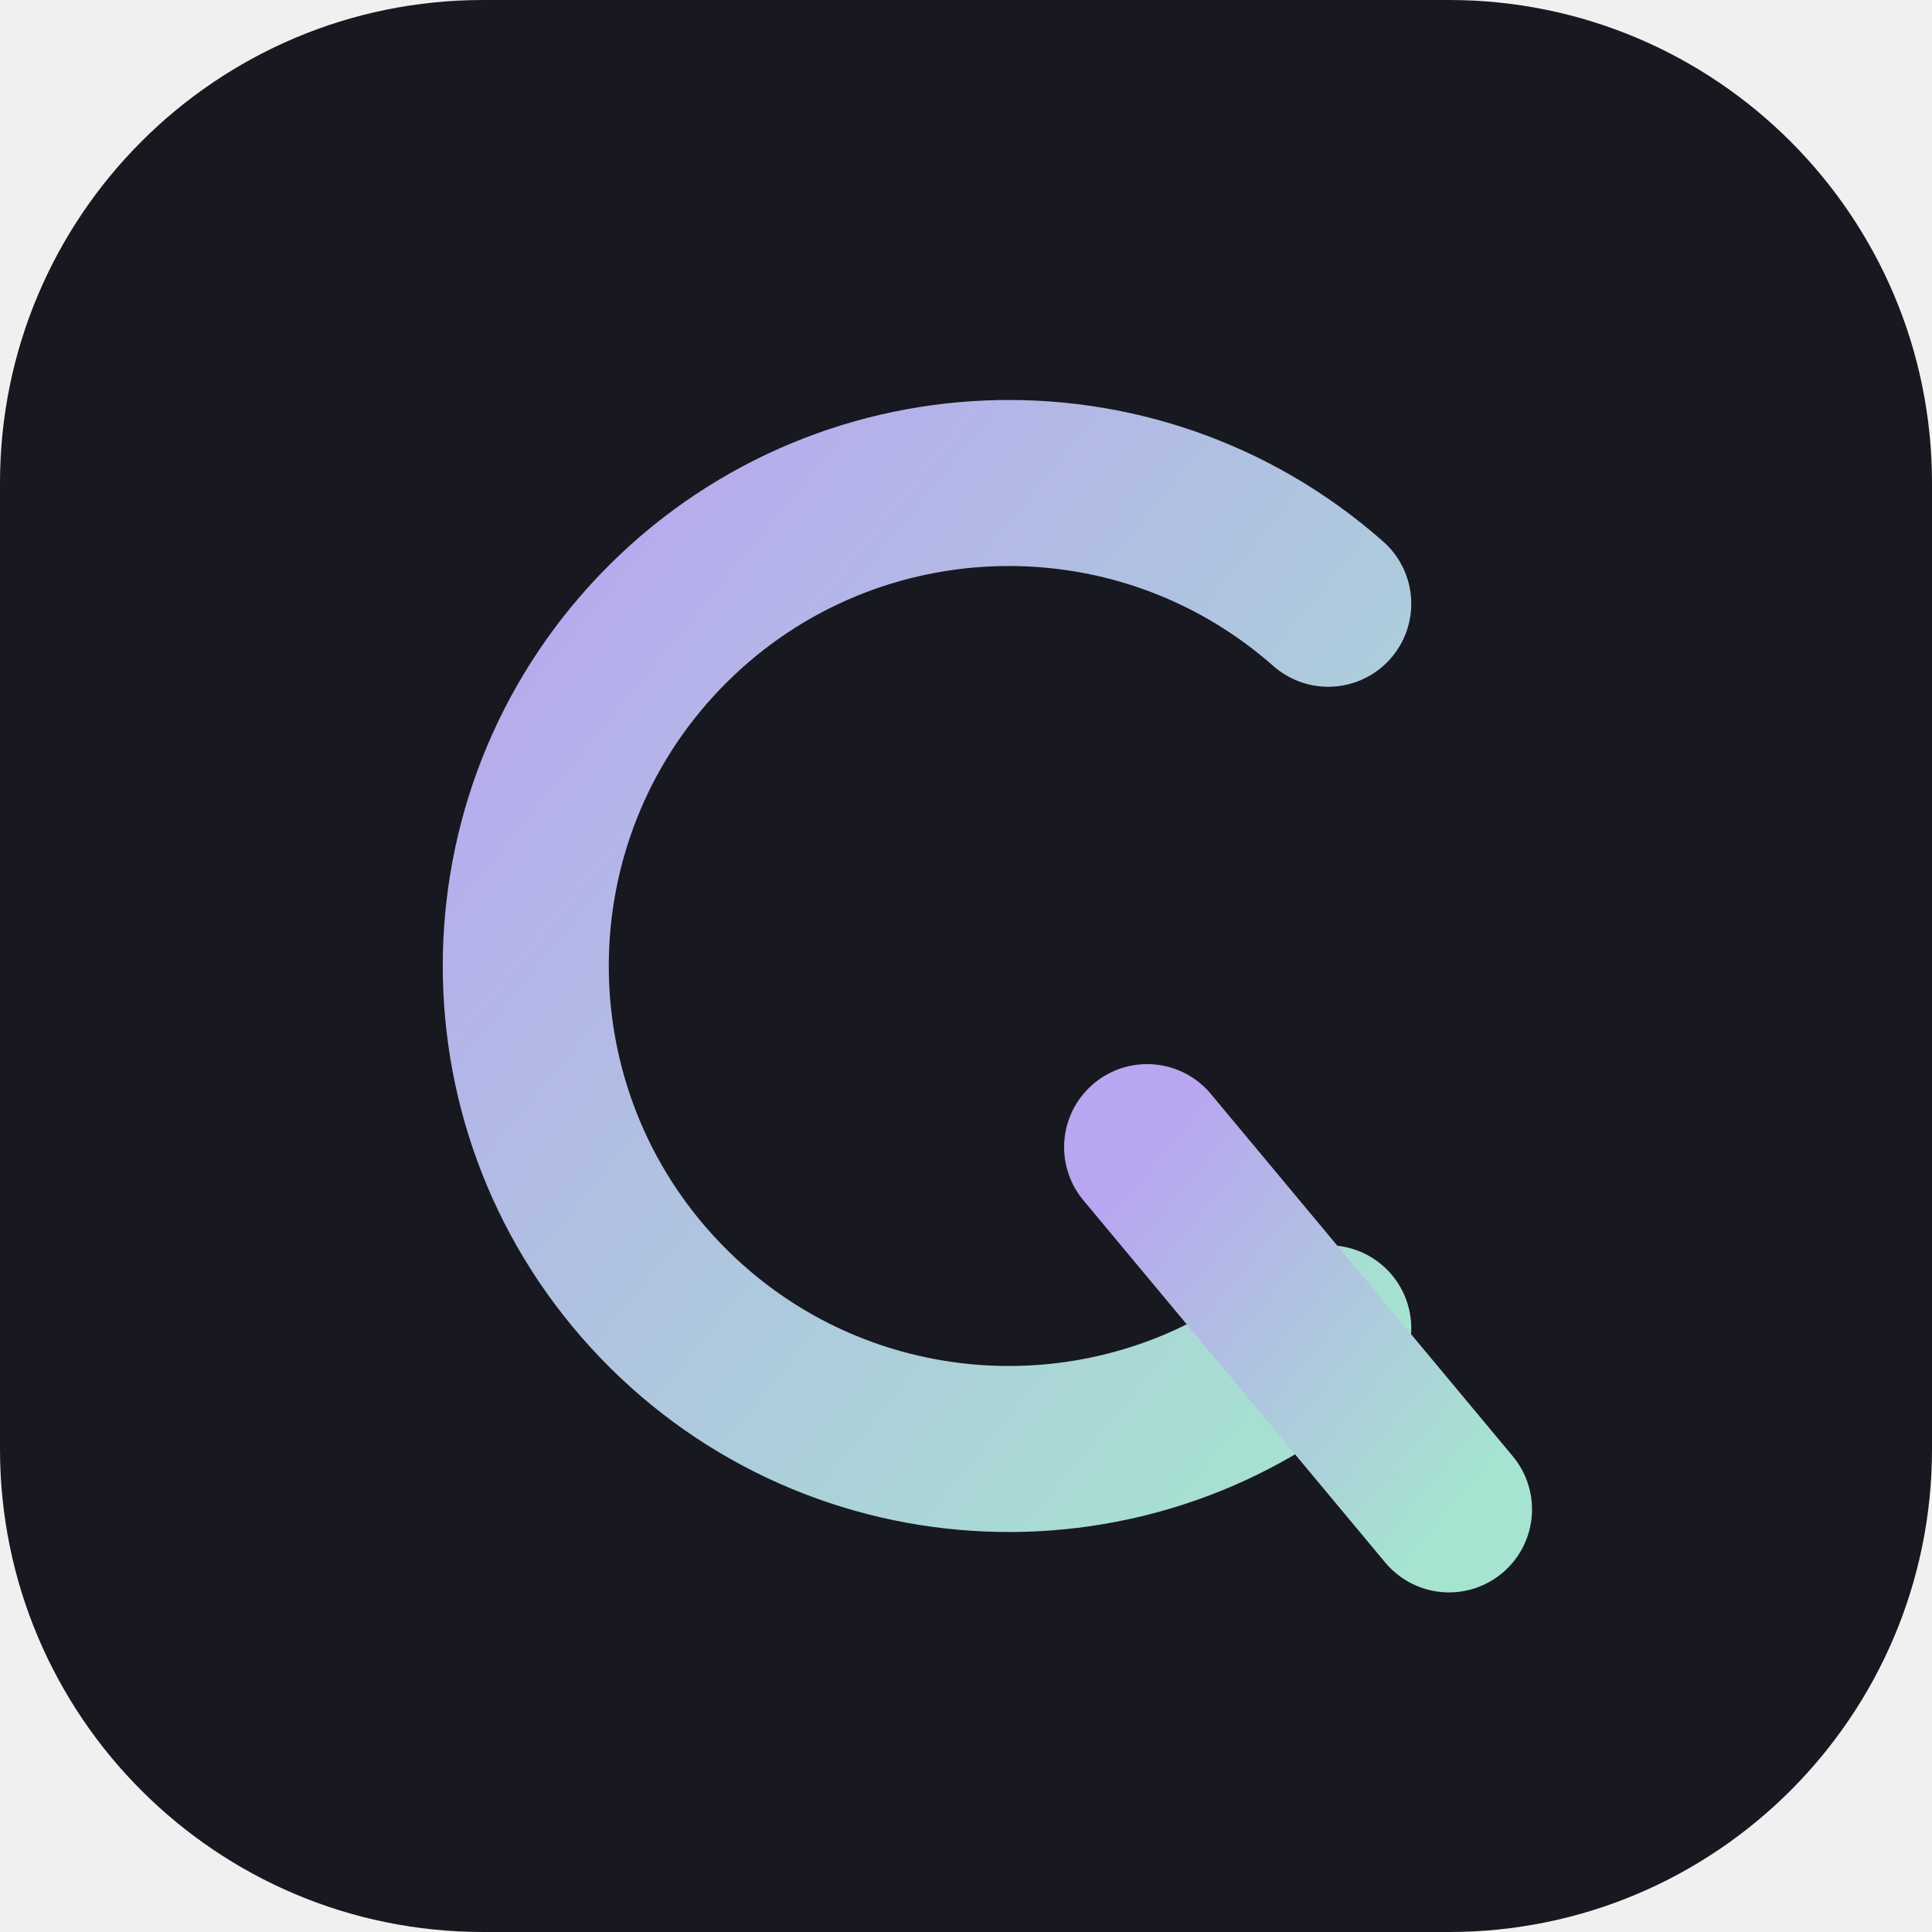
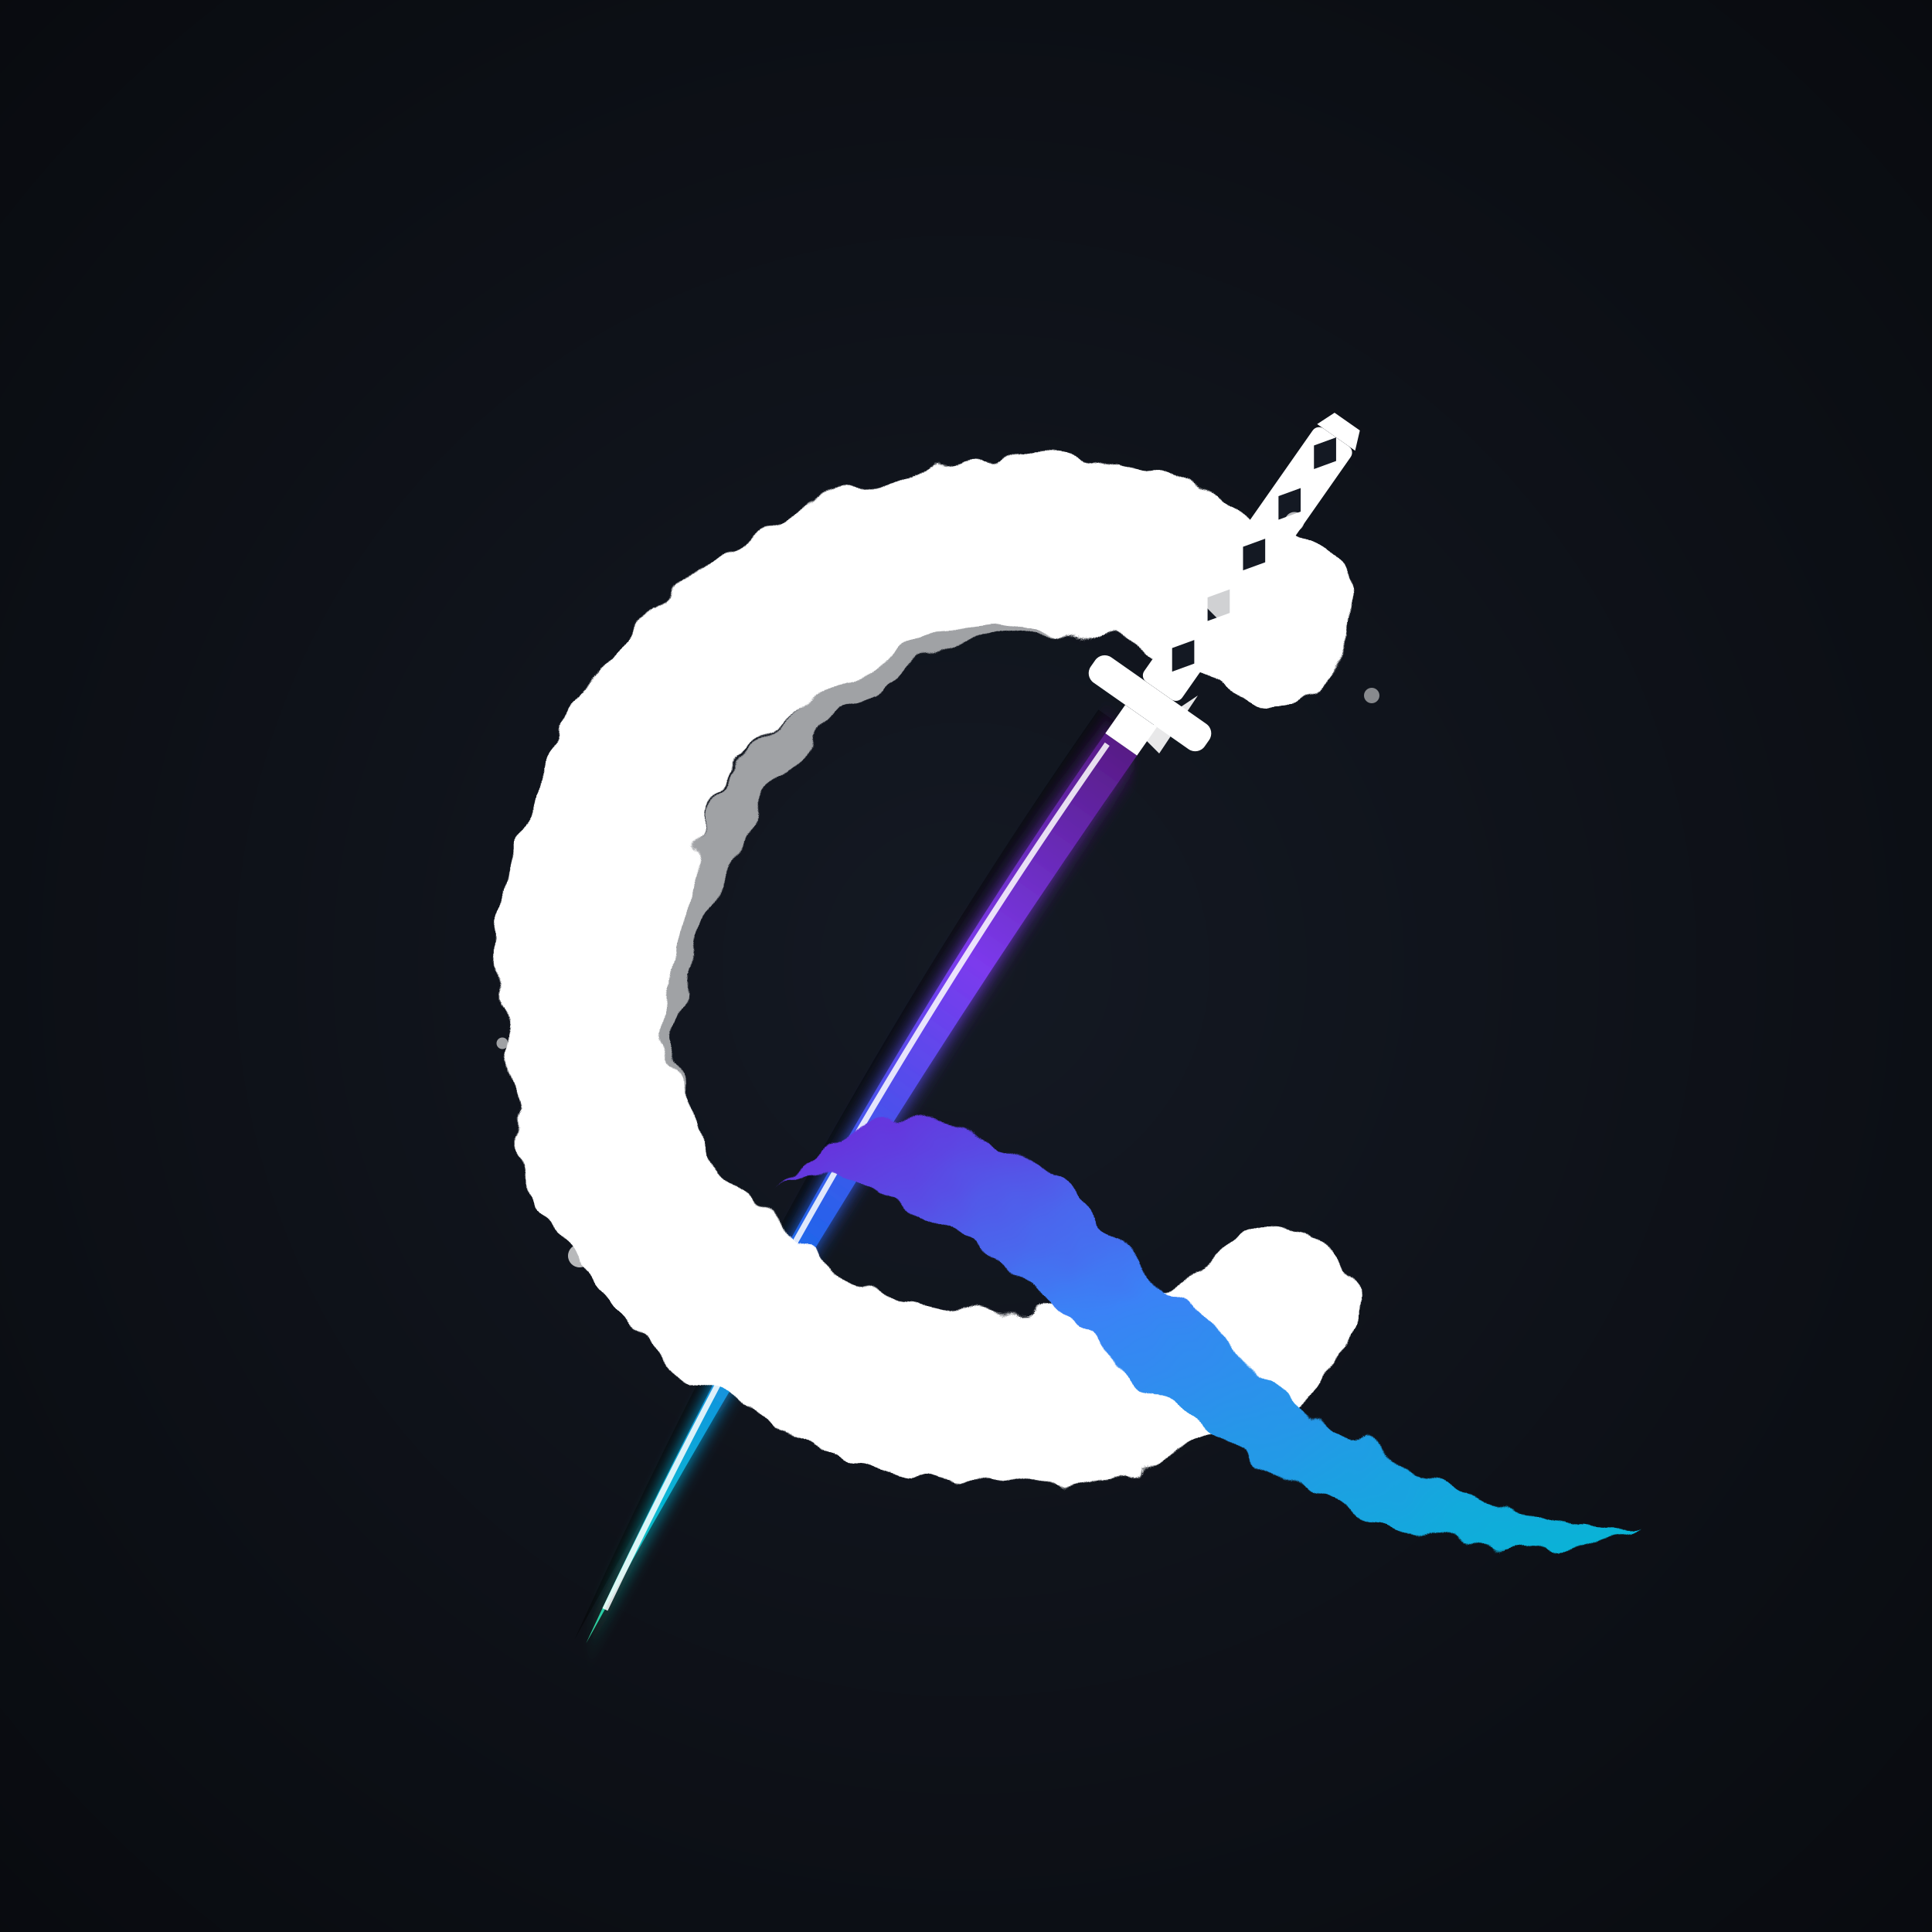
- <svg xmlns="http://www.w3.org/2000/svg" viewBox="0 0 64 64">
+ <svg xmlns="http://www.w3.org/2000/svg" viewBox="0 0 500 500" width="100%" height="100%">
  <defs>
-     <linearGradient id="g" x1="0" y1="0" x2="1" y2="1">
-       <stop offset="0" stop-color="#b8a6f0" />
-       <stop offset="1" stop-color="#a6e3d0" />
+     <radialGradient id="bg-grad-alt" cx="50%" cy="50%" r="75%">
+       <stop offset="0%" stop-color="#141923" />
+       <stop offset="100%" stop-color="#080a0e" />
+     </radialGradient>
+     <linearGradient id="blade-grad-alt" x1="0%" y1="100%" x2="0%" y2="0%">
+       <stop offset="0%" stop-color="#581c87" />
+       <stop offset="25%" stop-color="#7c3aed" />
+       <stop offset="55%" stop-color="#2563eb" />
+       <stop offset="85%" stop-color="#06b6d4" />
+       <stop offset="100%" stop-color="#34d399" />
    </linearGradient>
+     <linearGradient id="tail-grad-alt" x1="0%" y1="0%" x2="100%" y2="100%">
+       <stop offset="0%" stop-color="#6d28d9" />
+       <stop offset="40%" stop-color="#3b82f6" />
+       <stop offset="100%" stop-color="#06b6d4" />
+     </linearGradient>
+     <filter id="neon-glow" x="-20%" y="-20%" width="140%" height="140%">
+       <feGaussianBlur stdDeviation="3" result="blur" />
+       <feComposite in="SourceGraphic" in2="blur" operator="over" />
+     </filter>
+     <filter id="brush-alt" x="-20%" y="-20%" width="140%" height="140%">
+       <feTurbulence type="fractalNoise" baseFrequency="0.05" numOctaves="3" result="noise" />
+       <feDisplacementMap in="SourceGraphic" in2="noise" scale="12" xChannelSelector="R" yChannelSelector="G" />
+     </filter>
  </defs>
-   <rect width="64" height="64" rx="16" fill="#181820" />
-   <path d="M44 20 A16 16 0 1 0 44 44" fill="none" stroke="url(#g)" stroke-width="5.5" stroke-linecap="round" />
-   <path d="M38 38 L48 50" stroke="url(#g)" stroke-width="5.5" stroke-linecap="round" />
+   <rect width="500" height="500" fill="url(#bg-grad-alt)" />
+   <g filter="url(#brush-alt)">
+     <path d="M 330,160 A 115,115 0 0, 0 160,300" fill="none" stroke="#ffffff" stroke-width="44" stroke-linecap="round" />
+     <path d="M 335,170 A 112,112 0 0, 0 180,310" fill="none" stroke="#ffffff" stroke-width="8" opacity="0.6" />
+   </g>
+   <g transform="translate(250, 250) rotate(215)">
+     <path d="M -6,70 Q -6,-60 -21,-205 Q 6,-60 6,70 Z" fill="#000000" opacity="0.4" transform="translate(4, 4)" />
+     <path d="M -5,70 Q -5,-60 -20,-200 Q 5,-60 5,70 Z" fill="url(#blade-grad-alt)" filter="url(#neon-glow)" />
+     <path d="M -19,-190 Q 3,-58 3,68" fill="none" stroke="#ffffff" stroke-width="1.5" opacity="0.85" />
+     <rect x="-5" y="70" width="10" height="9" fill="#ffffff" />
+     <rect x="-18" y="79" width="36" height="8" rx="3" fill="#ffffff" />
+     <rect x="-6" y="87" width="12" height="80" rx="2" fill="#ffffff" />
+     <g fill="#141923">
+       <path d="M 0,93 L 3.5,98 L 0,103 L -3.5,98 Z" />
+       <path d="M 0,109 L 3.5,114 L 0,119 L -3.5,114 Z" />
+       <path d="M 0,125 L 3.5,130 L 0,135 L -3.5,130 Z" />
+       <path d="M 0,141 L 3.5,146 L 0,151 L -3.5,146 Z" />
+       <path d="M 0,157 L 3.5,162 L 0,167 L -3.5,162 Z" />
+     </g>
+     <path d="M -6,167 L 6,167 L 4,172 L -4,172 Z" fill="#ffffff" />
+   </g>
+   <g filter="url(#brush-alt)">
+     <path d="M 160,300 A 115,115 0 0, 0 330,340" fill="none" stroke="#ffffff" stroke-width="44" stroke-linecap="round" />
+     <path d="M 150,290 A 118,118 0 0, 0 310,350" fill="none" stroke="#ffffff" stroke-width="6" opacity="0.5" />
+     <path d="M 200,310               C 215,290 250,320 280,345               C 320,380 375,415 425,395               C 370,395 325,360 295,325               C 270,295 225,275 200,310 Z" fill="url(#tail-grad-alt)" />
+   </g>
+   <g fill="#ffffff">
+     <polygon points="175,280 165,290 180,295" opacity="0.9" />
+     <polygon points="295,190 310,180 300,195" opacity="0.9" />
+     <polygon points="190,320 180,335 195,330" opacity="0.8" />
+     <polygon points="310,155 320,165 325,150" opacity="0.8" />
+     <circle cx="150" cy="325" r="3" opacity="0.7" />
+     <circle cx="335" cy="135" r="2.5" opacity="0.7" />
+     <circle cx="355" cy="180" r="2" opacity="0.5" />
+     <circle cx="130" cy="270" r="1.5" opacity="0.6" />
+   </g>
</svg>
